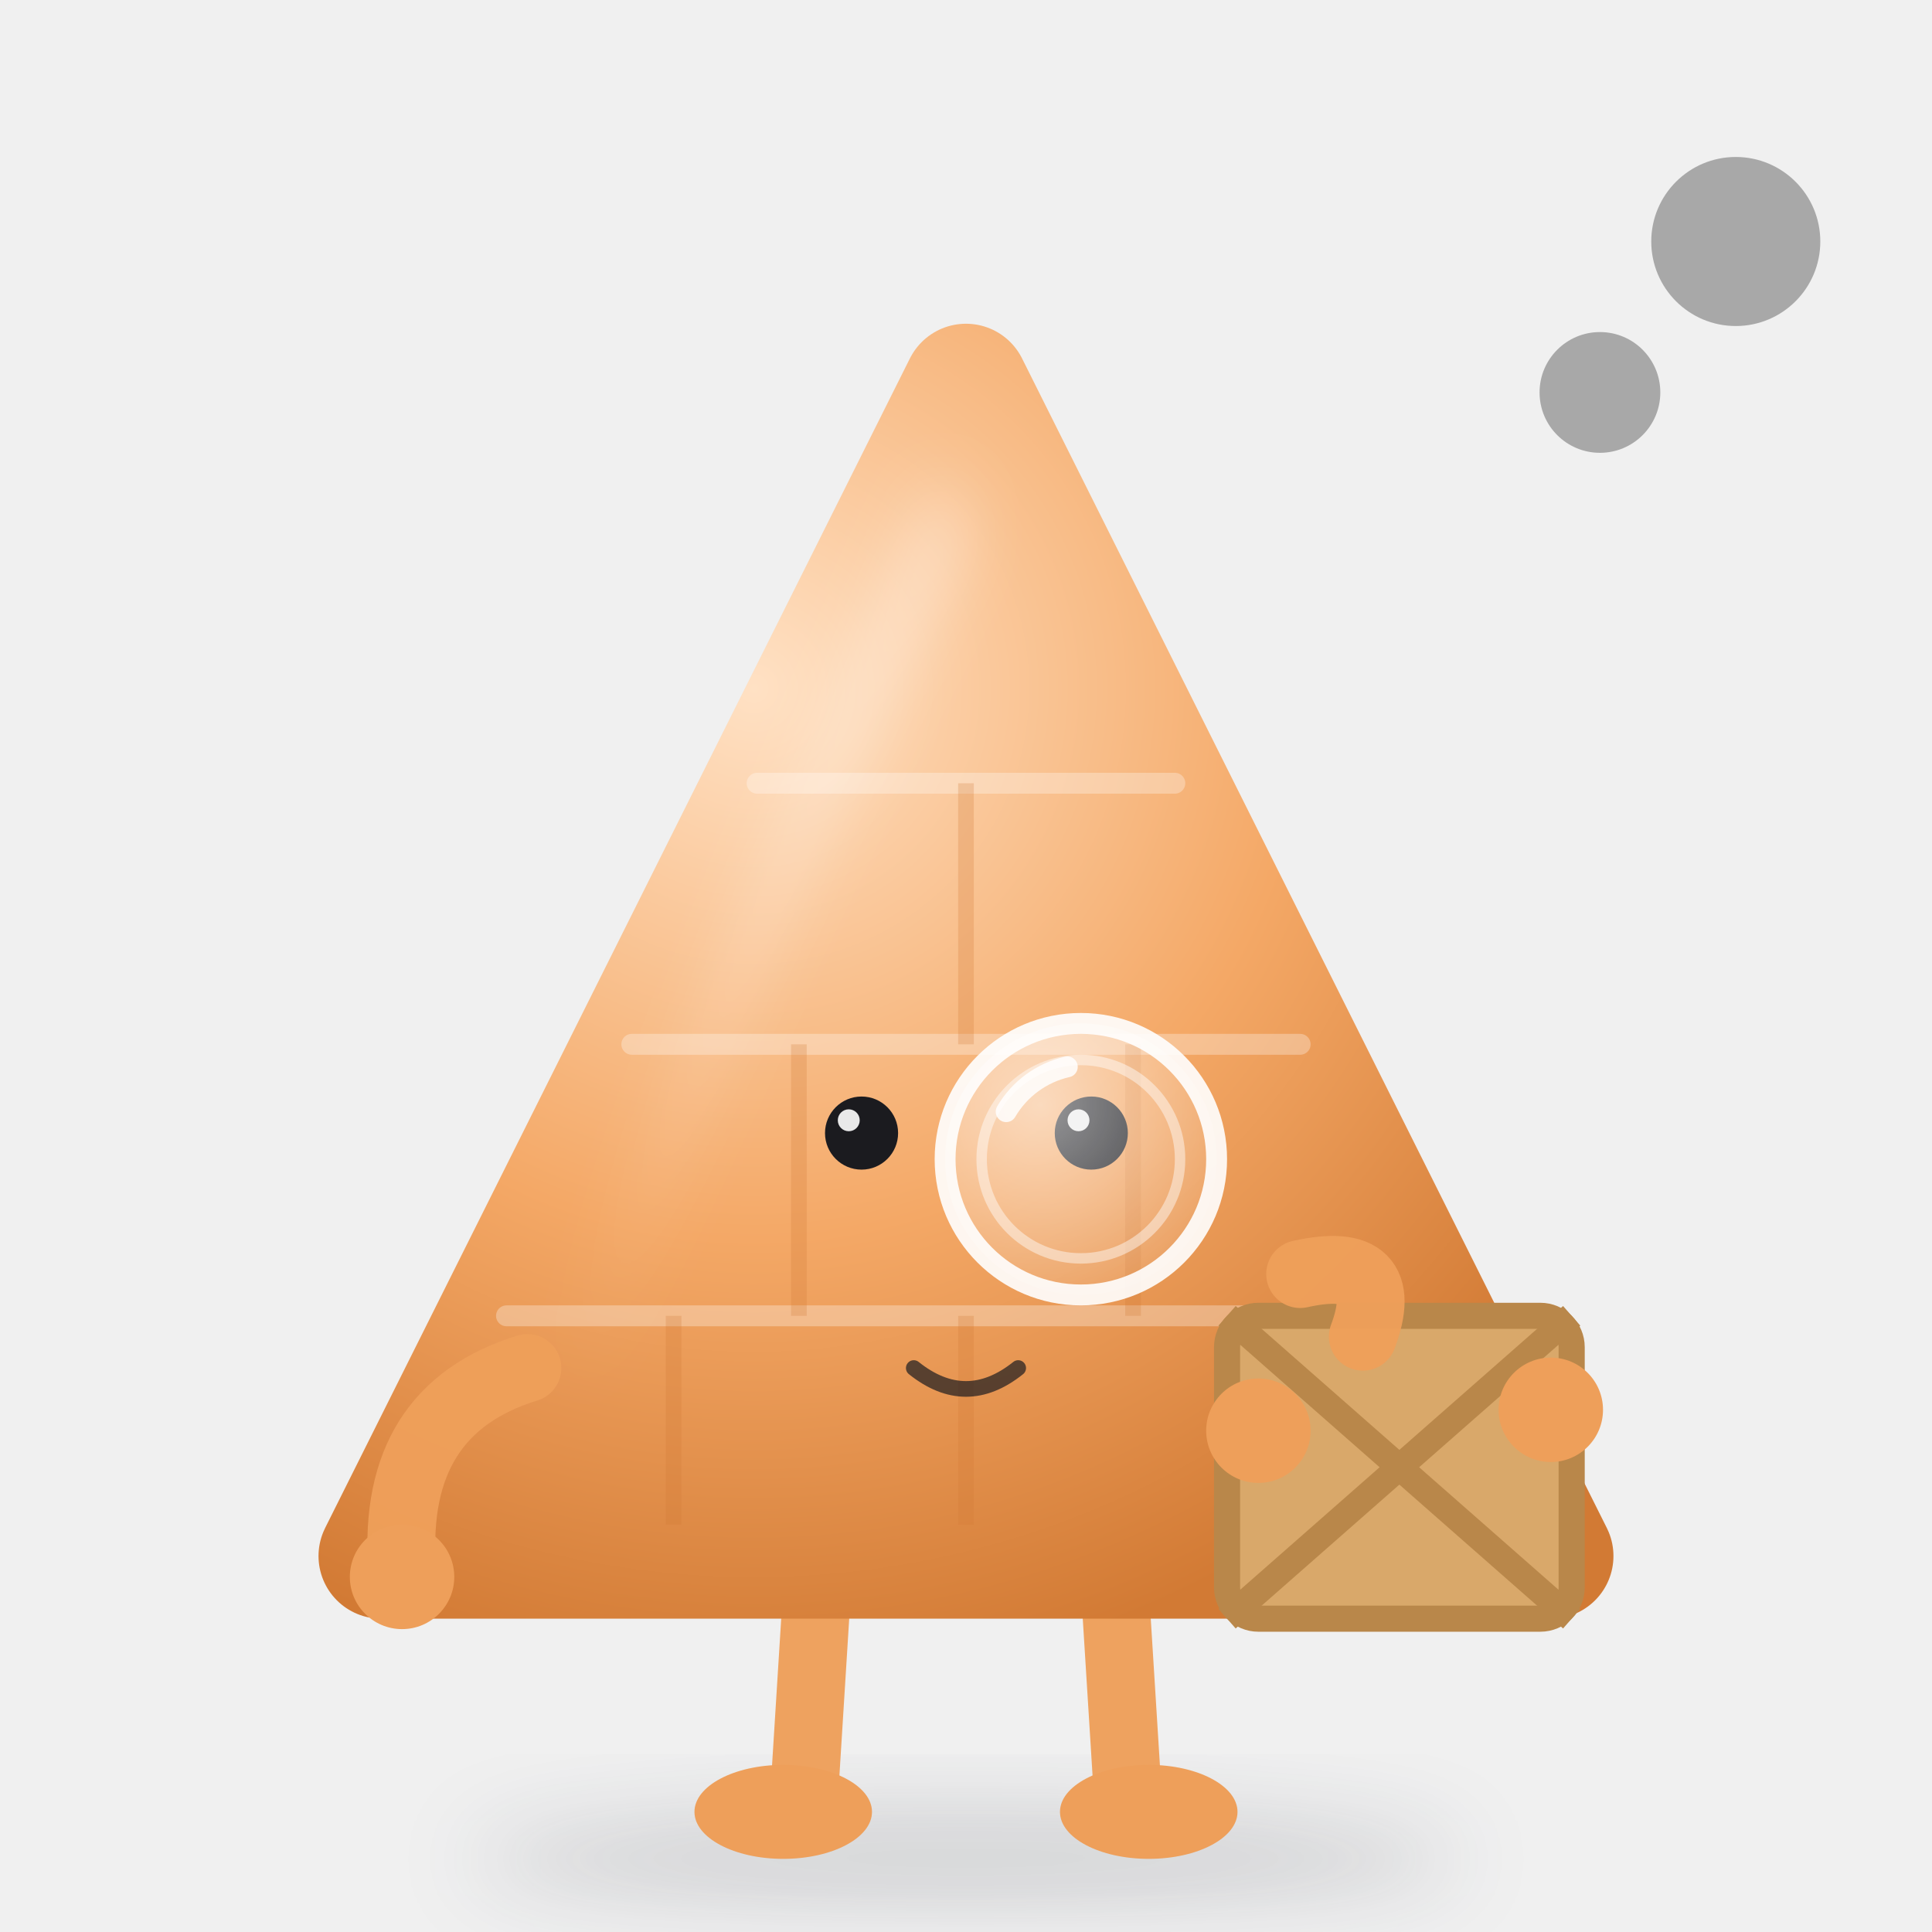
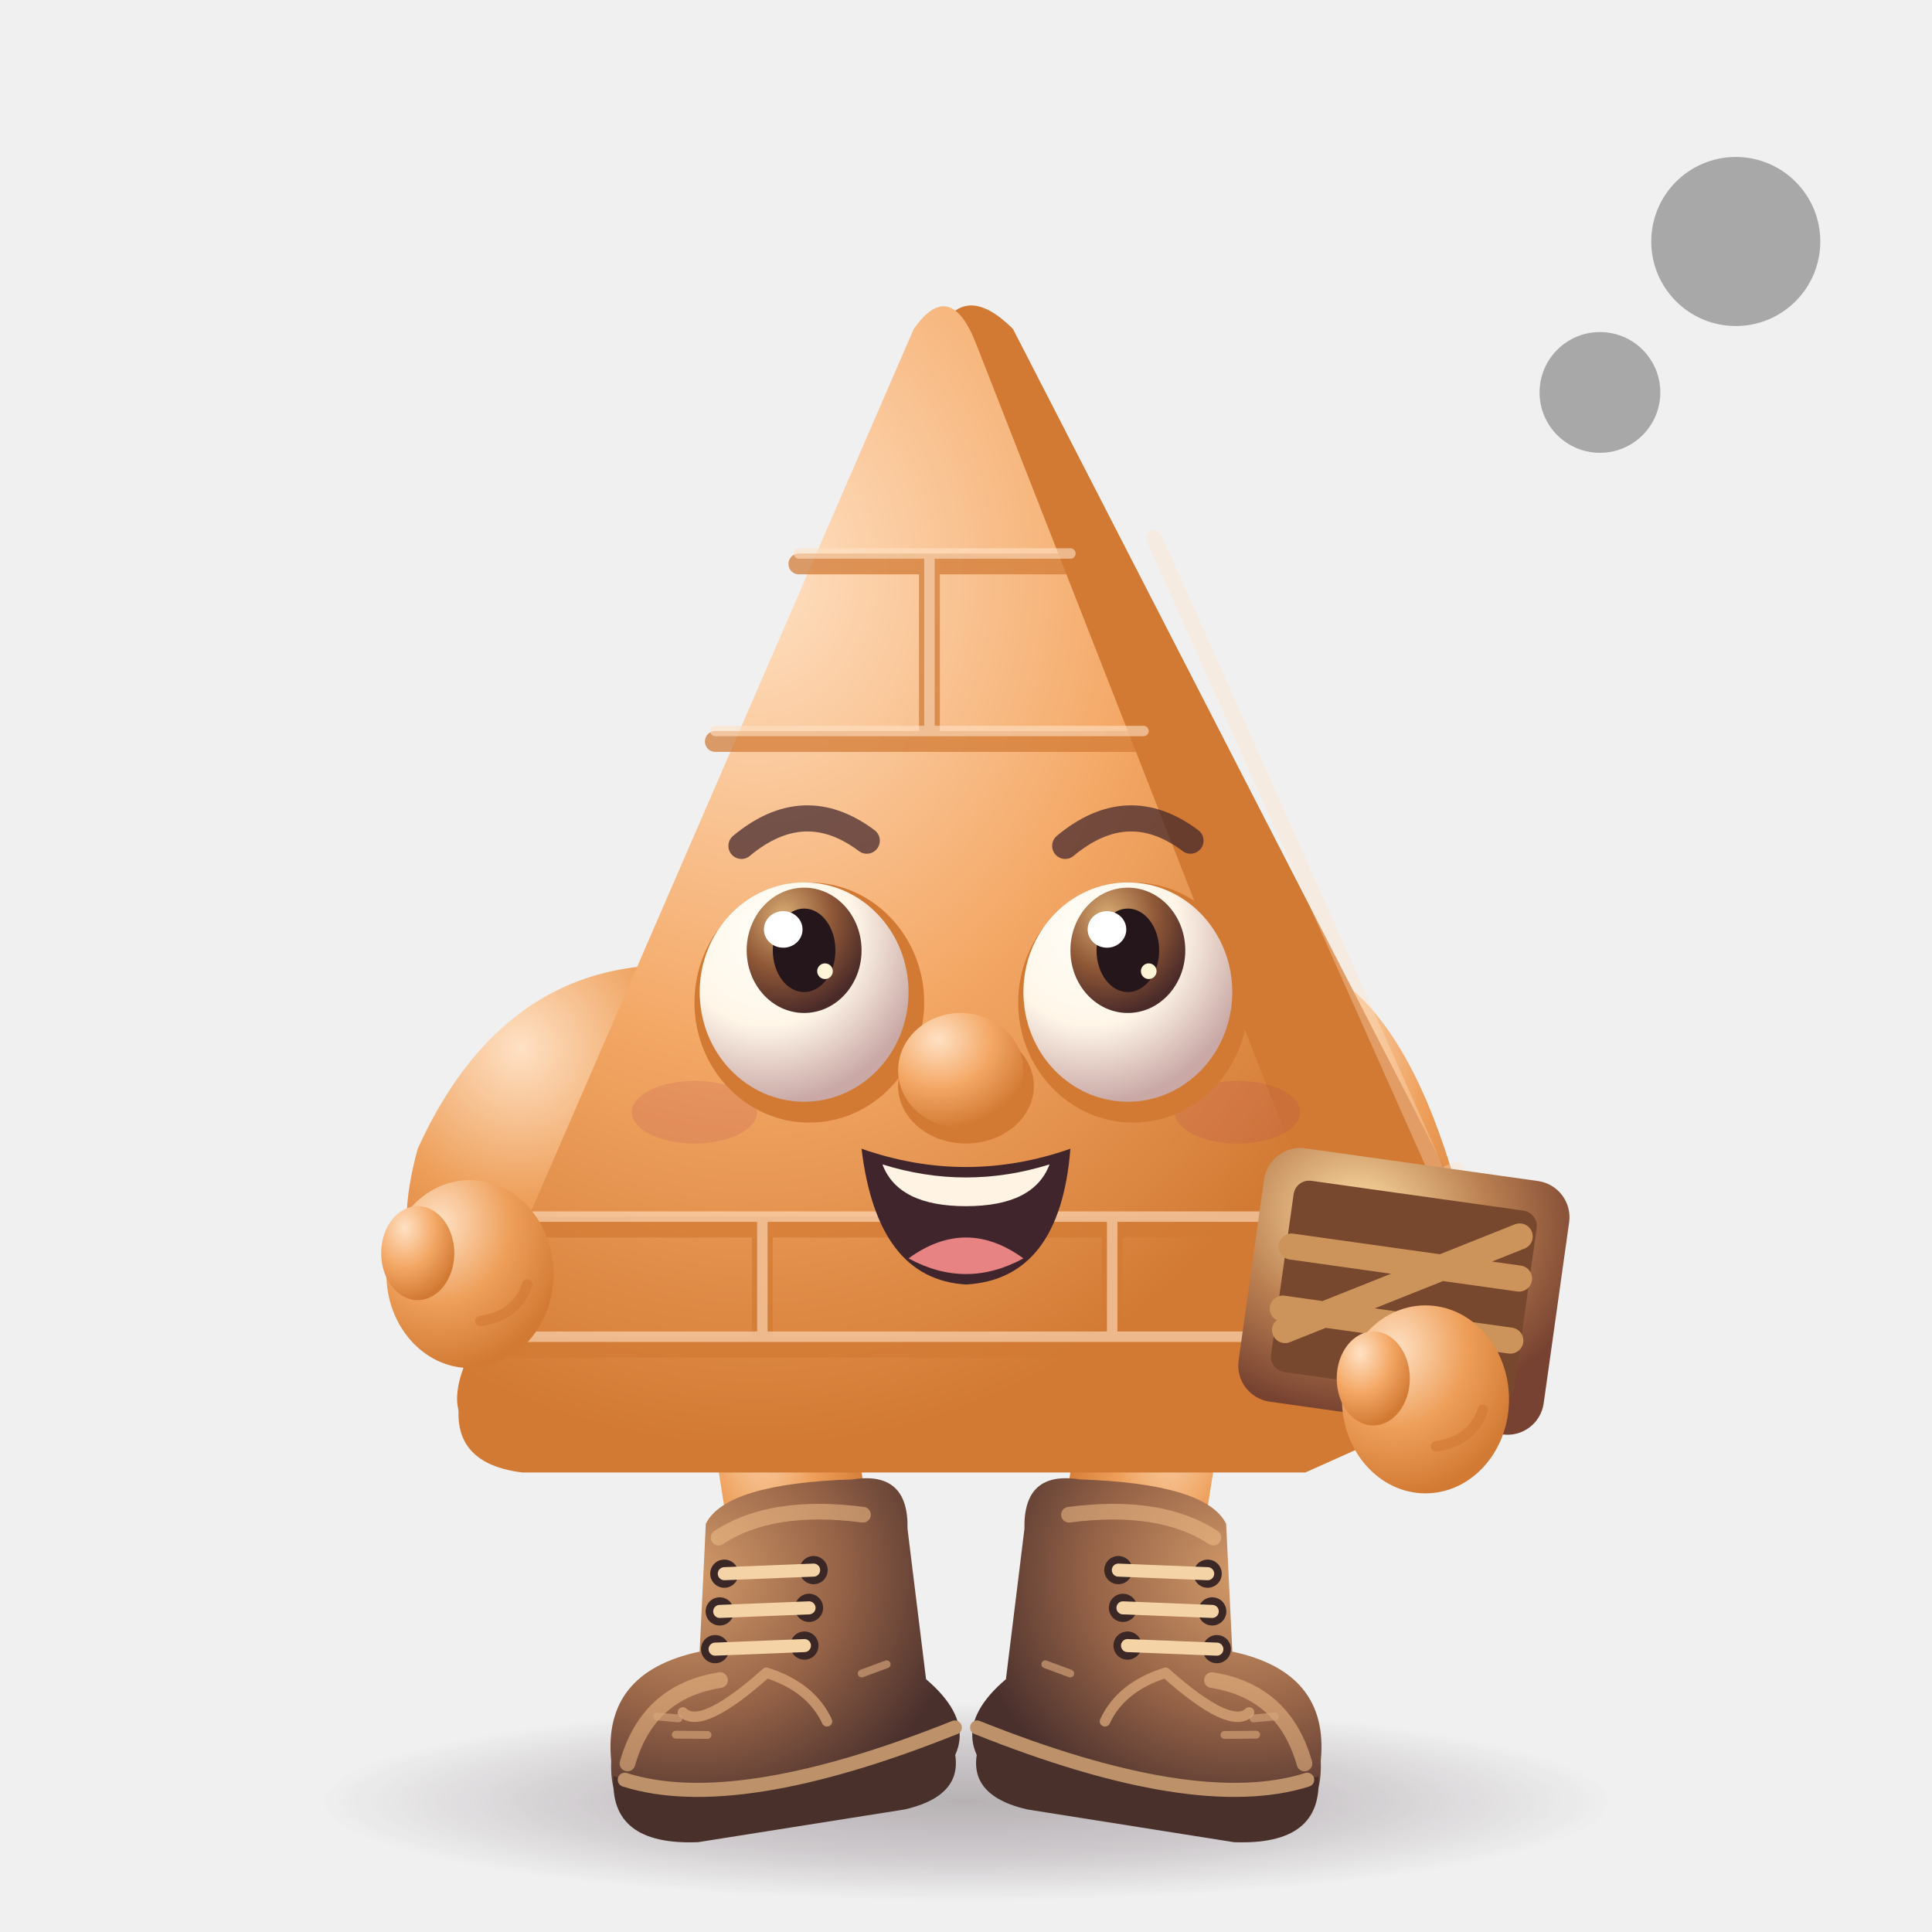
<svg xmlns="http://www.w3.org/2000/svg" viewBox="0 0 64 64" width="160" height="160" role="img" aria-label="Giza, Inventory, planning">
  <defs>
-     <radialGradient id="sm-giza-b" cx="32%" cy="26%" r="85%">
+     <radialGradient id="sm-giza-clay" cx="32%" cy="23%" r="78%">
      <stop offset="0" stop-color="#FFE1C4" />
-       <stop offset=".55" stop-color="#F4A866" />
+       <stop offset="0.54" stop-color="#F4A866" />
      <stop offset="1" stop-color="#D27A34" />
    </radialGradient>
-     <radialGradient id="sm-giza-l" cx="35%" cy="30%" r="75%">
-       <stop offset="0" stop-color="#fff" stop-opacity=".55" />
-       <stop offset="1" stop-color="#fff" stop-opacity=".08" />
+     <radialGradient id="sm-giza-arm" cx="32%" cy="23%" r="78%">
+       <stop offset="0" stop-color="#FFE1C4" />
+       <stop offset="0.54" stop-color="#EE9F5A" />
+       <stop offset="1" stop-color="#D27A34" />
    </radialGradient>
-     <filter id="sm-giza-f" x="-20%" y="-20%" width="140%" height="140%">
-       <feGaussianBlur stdDeviation="6" />
-     </filter>
-     <filter id="sm-giza-s" x="-50%" y="-50%" width="200%" height="200%">
-       <feGaussianBlur stdDeviation="8" />
-     </filter>
+     <radialGradient id="sm-giza-recess" cx="32%" cy="23%" r="78%">
+       <stop offset="0" stop-color="#D27A34" />
+       <stop offset="0.54" stop-color="#D27A34" />
+       <stop offset="1" stop-color="#594454" />
+     </radialGradient>
+     <radialGradient id="sm-giza-boot" cx="32%" cy="23%" r="78%">
+       <stop offset="0" stop-color="#d39a69" />
+       <stop offset="0.54" stop-color="#966347" />
+       <stop offset="1" stop-color="#4a302d" />
+     </radialGradient>
+     <radialGradient id="sm-giza-wood" cx="32%" cy="23%" r="78%">
+       <stop offset="0" stop-color="#ffe0a6" />
+       <stop offset="0.54" stop-color="#bb8051" />
+       <stop offset="1" stop-color="#774231" />
+     </radialGradient>
+     <radialGradient id="sm-giza-gold" cx="32%" cy="23%" r="78%">
+       <stop offset="0" stop-color="#fff5bb" />
+       <stop offset="0.54" stop-color="#ebba54" />
+       <stop offset="1" stop-color="#aa612e" />
+     </radialGradient>
+     <radialGradient id="sm-giza-red" cx="32%" cy="23%" r="78%">
+       <stop offset="0" stop-color="#ffb3a4" />
+       <stop offset="0.54" stop-color="#e47065" />
+       <stop offset="1" stop-color="#a53247" />
+     </radialGradient>
+     <radialGradient id="sm-giza-white" cx="32%" cy="23%" r="78%">
+       <stop offset="0" stop-color="#fffef9" />
+       <stop offset="0.54" stop-color="#fff6e8" />
+       <stop offset="1" stop-color="#c9a8a5" />
+     </radialGradient>
+     <radialGradient id="sm-giza-iris" cx="32%" cy="23%" r="78%">
+       <stop offset="0" stop-color="#d9ab73" />
+       <stop offset="0.54" stop-color="#905837" />
+       <stop offset="1" stop-color="#4b2b29" />
+     </radialGradient>
+     <radialGradient id="sm-giza-floor">
+       <stop stop-color="#38252e" stop-opacity=".31" />
+       <stop offset=".55" stop-color="#483442" stop-opacity=".2" />
+       <stop offset="1" stop-color="#483442" stop-opacity="0" />
+     </radialGradient>
  </defs>
  <g transform="scale(0.17297) translate(35 0)">
-     <ellipse cx="150" cy="356" rx="95" ry="10" fill="#1B2430" opacity=".14" filter="url(#sm-giza-s)" />
-     <path d="M122 296 L119 344" fill="none" stroke="#EE9F5A" stroke-width="13" stroke-linecap="round" stroke-linejoin="round" opacity=".96" />
-     <path d="M178 296 L181 344" fill="none" stroke="#EE9F5A" stroke-width="13" stroke-linecap="round" stroke-linejoin="round" opacity=".96" />
-     <ellipse cx="115" cy="347" rx="17" ry="9" fill="#EE9F5A" />
-     <ellipse cx="185" cy="347" rx="17" ry="9" fill="#EE9F5A" />
-     <path d="M150 74 L262 298 L38 298 Z" fill="url(#sm-giza-b)" stroke="url(#sm-giza-b)" stroke-width="24" stroke-linejoin="round" />
-     <path d="M110 150 L190 150 M86 200 L214 200 M62 252 L238 252" fill="none" stroke="#fff" stroke-opacity=".3" stroke-width="4" stroke-linecap="round" stroke-linejoin="round" />
-     <path d="M150 150 v50 M118 200 v52 M182 200 v52 M150 252 v40 M94 252 v40 M206 252 v40" stroke="#D27A34" stroke-opacity=".25" stroke-width="3" />
-     <path d="M146 90 Q112 160 74 270 Q104 190 150 104 Z" fill="#fff" opacity=".42" filter="url(#sm-giza-f)" />
-     <g>
-       <circle cx="130" cy="217" r="7" fill="#1B1B1F" />
-       <circle cx="127.55" cy="214.55" r="2.1" fill="#fff" opacity=".9" />
-       <circle cx="174" cy="217" r="7" fill="#1B1B1F" />
-       <circle cx="171.55" cy="214.55" r="2.1" fill="#fff" opacity=".9" />
+     <ellipse cx="150" cy="345" rx="123" ry="19" fill="url(#sm-giza-floor)" />
+     <g transform="translate(119 302) rotate(-9) scale(1 1)">
+       <rect x="-13" y="-53" width="27" height="71" rx="13" fill="url(#sm-giza-arm)" />
+       <path d="M-17-13Q-12-20 12-17Q23-17 21-6L20 23Q32 37 14 45H-27Q-45 44-42 29Q-41 12-22 11Z" fill="url(#sm-giza-boot)" />
+       <path d="M-42 32Q-24 42 22 32Q27 46 12 47H-28Q-45 45-42 32Z" fill="#49302b" />
+       <path d="M-40 33Q-20 43 24 33" fill="none" stroke="#bd9169" stroke-width="2.7" stroke-linecap="round" stroke-linejoin="round" />
+       <path d="M-39 30Q-33 17-19 17M-15-10Q-4-15 13-10" fill="none" stroke="#f1bd89" stroke-width="3" opacity="0.55" stroke-linecap="round" stroke-linejoin="round" />
+       <ellipse cx="-15" cy="-3" rx="2.7" ry="2.7" fill="#3b2826" />
+       <ellipse cx="2" cy="-1" rx="2.7" ry="2.7" fill="#3b2826" />
+       <path d="M-15 -3l17 2" fill="none" stroke="#f4d3a6" stroke-width="2.5" stroke-linecap="round" stroke-linejoin="round" />
+       <ellipse cx="-17" cy="4" rx="2.7" ry="2.7" fill="#3b2826" />
+       <ellipse cx="0" cy="6" rx="2.7" ry="2.7" fill="#3b2826" />
+       <path d="M-17 4l17 2" fill="none" stroke="#f4d3a6" stroke-width="2.5" stroke-linecap="round" stroke-linejoin="round" />
+       <ellipse cx="-19" cy="11" rx="2.7" ry="2.7" fill="#3b2826" />
+       <ellipse cx="-2" cy="13" rx="2.7" ry="2.7" fill="#3b2826" />
+       <path d="M-19 11l17 2" fill="none" stroke="#f4d3a6" stroke-width="2.5" stroke-linecap="round" stroke-linejoin="round" />
+       <path d="M-10 17q-14 9-17 5M-10 17q8 4 10 11" fill="none" stroke="#dfad7d" stroke-width="2" opacity="0.7" stroke-linecap="round" stroke-linejoin="round" />
+       <path d="M-29 26l6 1m-9-5l4 1m36-3l5-1" fill="none" stroke="#d5a47a" stroke-width="1.5" opacity="0.65" stroke-linecap="round" stroke-linejoin="round" />
    </g>
-     <circle cx="172" cy="222" r="26" fill="url(#sm-giza-l)" stroke="#fff" stroke-opacity=".9" stroke-width="4" />
-     <circle cx="172" cy="222" r="19" fill="none" stroke="#fff" stroke-opacity=".45" stroke-width="2" />
-     <path d="M157.7 212.9 A18.2 18.2 0 0 1 169.4 204.32" fill="none" stroke="#fff" stroke-width="4" stroke-linecap="round" opacity=".85" />
-     <path d="M140 262 Q150 270 160 262" fill="none" stroke="#1B1B1F" stroke-width="3" stroke-linecap="round" opacity=".7" />
-     <path d="M66 262 Q40 270 42 300" fill="none" stroke="#EE9F5A" stroke-width="13" stroke-linecap="round" stroke-linejoin="round" opacity=".96" />
-     <circle cx="42" cy="302" r="10" fill="#EE9F5A" />
-     <rect x="200" y="252" width="66" height="58" rx="6" fill="#D9A86A" />
-     <path d="M200 252 L266 310 M266 252 L200 310" stroke="#B9874A" stroke-width="5" />
-     <rect x="200" y="252" width="66" height="58" rx="6" fill="none" stroke="#B9874A" stroke-width="5" />
-     <path d="M226 256 Q232 240 214 244" fill="none" stroke="#EE9F5A" stroke-width="13" stroke-linecap="round" stroke-linejoin="round" opacity=".96" />
-     <circle cx="206" cy="274" r="10" fill="#EE9F5A" />
-     <circle cx="262" cy="270" r="10" fill="#EE9F5A" />
+     <g transform="translate(181 302) rotate(9) scale(-1 1)">
+       <rect x="-13" y="-53" width="27" height="71" rx="13" fill="url(#sm-giza-arm)" />
+       <path d="M-17-13Q-12-20 12-17Q23-17 21-6L20 23Q32 37 14 45H-27Q-45 44-42 29Q-41 12-22 11Z" fill="url(#sm-giza-boot)" />
+       <path d="M-42 32Q-24 42 22 32Q27 46 12 47H-28Q-45 45-42 32Z" fill="#49302b" />
+       <path d="M-40 33Q-20 43 24 33" fill="none" stroke="#bd9169" stroke-width="2.7" stroke-linecap="round" stroke-linejoin="round" />
+       <path d="M-39 30Q-33 17-19 17M-15-10Q-4-15 13-10" fill="none" stroke="#f1bd89" stroke-width="3" opacity="0.55" stroke-linecap="round" stroke-linejoin="round" />
+       <ellipse cx="-15" cy="-3" rx="2.7" ry="2.7" fill="#3b2826" />
+       <ellipse cx="2" cy="-1" rx="2.7" ry="2.7" fill="#3b2826" />
+       <path d="M-15 -3l17 2" fill="none" stroke="#f4d3a6" stroke-width="2.5" stroke-linecap="round" stroke-linejoin="round" />
+       <ellipse cx="-17" cy="4" rx="2.7" ry="2.7" fill="#3b2826" />
+       <ellipse cx="0" cy="6" rx="2.7" ry="2.7" fill="#3b2826" />
+       <path d="M-17 4l17 2" fill="none" stroke="#f4d3a6" stroke-width="2.5" stroke-linecap="round" stroke-linejoin="round" />
+       <ellipse cx="-19" cy="11" rx="2.7" ry="2.7" fill="#3b2826" />
+       <ellipse cx="-2" cy="13" rx="2.7" ry="2.7" fill="#3b2826" />
+       <path d="M-19 11l17 2" fill="none" stroke="#f4d3a6" stroke-width="2.5" stroke-linecap="round" stroke-linejoin="round" />
+       <path d="M-10 17q-14 9-17 5M-10 17q8 4 10 11" fill="none" stroke="#dfad7d" stroke-width="2" opacity="0.7" stroke-linecap="round" stroke-linejoin="round" />
+       <path d="M-29 26l6 1m-9-5l4 1m36-3l5-1" fill="none" stroke="#d5a47a" stroke-width="1.5" opacity="0.65" stroke-linecap="round" stroke-linejoin="round" />
+     </g>
+     <path d="M111 187Q65 176 45 220Q37 249 59 254Q76 247 76 225L110 211Z" fill="url(#sm-giza-arm)" />
+     <path d="M207 183Q238 183 250 255L232 270Q219 209 204 222Z" fill="url(#sm-giza-arm)" />
+     <path d="M145 63Q150 54 159 63L250 240Q261 258 244 269L215 282H65Q49 280 54 264Z" fill="#D27A34" />
+     <path d="M140 63Q147 53 152 66L228 260Q235 275 218 276H65Q47 276 55 259Z" fill="url(#sm-giza-clay)" />
+     <path d="M118 108H170M102 142H184M67 235H218M57 258H227M143 108V141M111 236V257M178 236V257" fill="none" stroke="#D27A34" stroke-width="4" opacity="0.73" stroke-linecap="round" stroke-linejoin="round" />
+     <g transform="translate(0 -2)">
+       <path d="M118 108H170M102 142H184M67 235H218M57 258H227M143 108V141M111 236V257M178 236V257" fill="none" stroke="#FFE1C4" stroke-width="2" opacity="0.6" stroke-linecap="round" stroke-linejoin="round" />
+     </g>
+     <path d="M186 103L248 242M220 234L244 224M227 255L253 244" fill="none" stroke="#FFE1C4" stroke-width="3" opacity="0.34" stroke-linecap="round" stroke-linejoin="round" />
+     <ellipse cx="55" cy="244" rx="16" ry="18" fill="url(#sm-giza-arm)" />
+     <ellipse cx="45" cy="240" rx="7" ry="9" fill="url(#sm-giza-clay)" />
+     <path d="M57 253q7 -1 9 -7" fill="none" stroke="#D27A34" stroke-width="2" opacity="0.65" stroke-linecap="round" stroke-linejoin="round" />
+     <g transform="translate(150 190)">
+       <ellipse cx="-52" cy="23" rx="12" ry="6" fill="#a63655" opacity=".15" />
+       <ellipse cx="52" cy="23" rx="12" ry="6" fill="#a63655" opacity=".15" />
+       <g>
+         <g transform="translate(-31 0)">
+           <path d="M-12 -28Q0 -38 12 -29" fill="none" stroke="#41252C" stroke-width="5" opacity="0.72" stroke-linecap="round" stroke-linejoin="round" />
+           <ellipse cx="1" cy="2" rx="22" ry="23" fill="#D27A34" />
+           <ellipse cx="0" cy="0" rx="20" ry="21" fill="url(#sm-giza-white)" />
+           <ellipse cx="0" cy="-8" rx="11" ry="12" fill="url(#sm-giza-iris)" />
+           <ellipse cx="0" cy="-8" rx="6" ry="8" fill="#25161c" />
+           <ellipse cx="-4" cy="-12" rx="3.7" ry="3.5" fill="white" />
+           <ellipse cx="4" cy="-4" rx="1.5" ry="1.5" fill="#fff4d5" />
+         </g>
+         <g transform="translate(31 0)">
+           <path d="M-12 -28Q0 -38 12 -29" fill="none" stroke="#41252C" stroke-width="5" opacity="0.72" stroke-linecap="round" stroke-linejoin="round" />
+           <ellipse cx="1" cy="2" rx="22" ry="23" fill="#D27A34" />
+           <ellipse cx="0" cy="0" rx="20" ry="21" fill="url(#sm-giza-white)" />
+           <ellipse cx="0" cy="-8" rx="11" ry="12" fill="url(#sm-giza-iris)" />
+           <ellipse cx="0" cy="-8" rx="6" ry="8" fill="#25161c" />
+           <ellipse cx="-4" cy="-12" rx="3.7" ry="3.5" fill="white" />
+           <ellipse cx="4" cy="-4" rx="1.5" ry="1.5" fill="#fff4d5" />
+         </g>
+       </g>
+       <ellipse cx="0" cy="18" rx="13" ry="11" fill="#D27A34" />
+       <ellipse cx="-1" cy="15" rx="12" ry="11" fill="url(#sm-giza-clay)" />
+       <path d="M-20 30Q0 37 20 30Q18 55 0 56Q-17 55-20 30Z" fill="#41252C" />
+       <path d="M-16 33Q0 38 16 33Q13 41 0 41Q-13 41-16 33Z" fill="#fff4e4" />
+       <path d="M-11 51Q0 43 11 51Q0 57-11 51Z" fill="#e78383" />
+     </g>
+     <g transform="rotate(8 235 250)">
+       <rect x="204" y="223" width="59" height="49" rx="7" fill="url(#sm-giza-wood)" />
+       <rect x="210" y="229" width="47" height="37" rx="3" fill="#77472e" />
+       <path d="M212 258L254 234M211 242H255M211 254H255" fill="none" stroke="#cc935b" stroke-width="5" stroke-linecap="round" stroke-linejoin="round" />
+     </g>
+     <ellipse cx="238" cy="268" rx="16" ry="18" fill="url(#sm-giza-arm)" />
+     <ellipse cx="228" cy="264" rx="7" ry="9" fill="url(#sm-giza-clay)" />
+     <path d="M240 277q7 -1 9 -7" fill="none" stroke="#D27A34" stroke-width="2" opacity="0.65" stroke-linecap="round" stroke-linejoin="round" />
  </g>
  <circle cx="53" cy="13" r="2" fill="#a8a8a8" />
  <circle cx="57.5" cy="8" r="2.8" fill="#a8a8a8" />
</svg>
